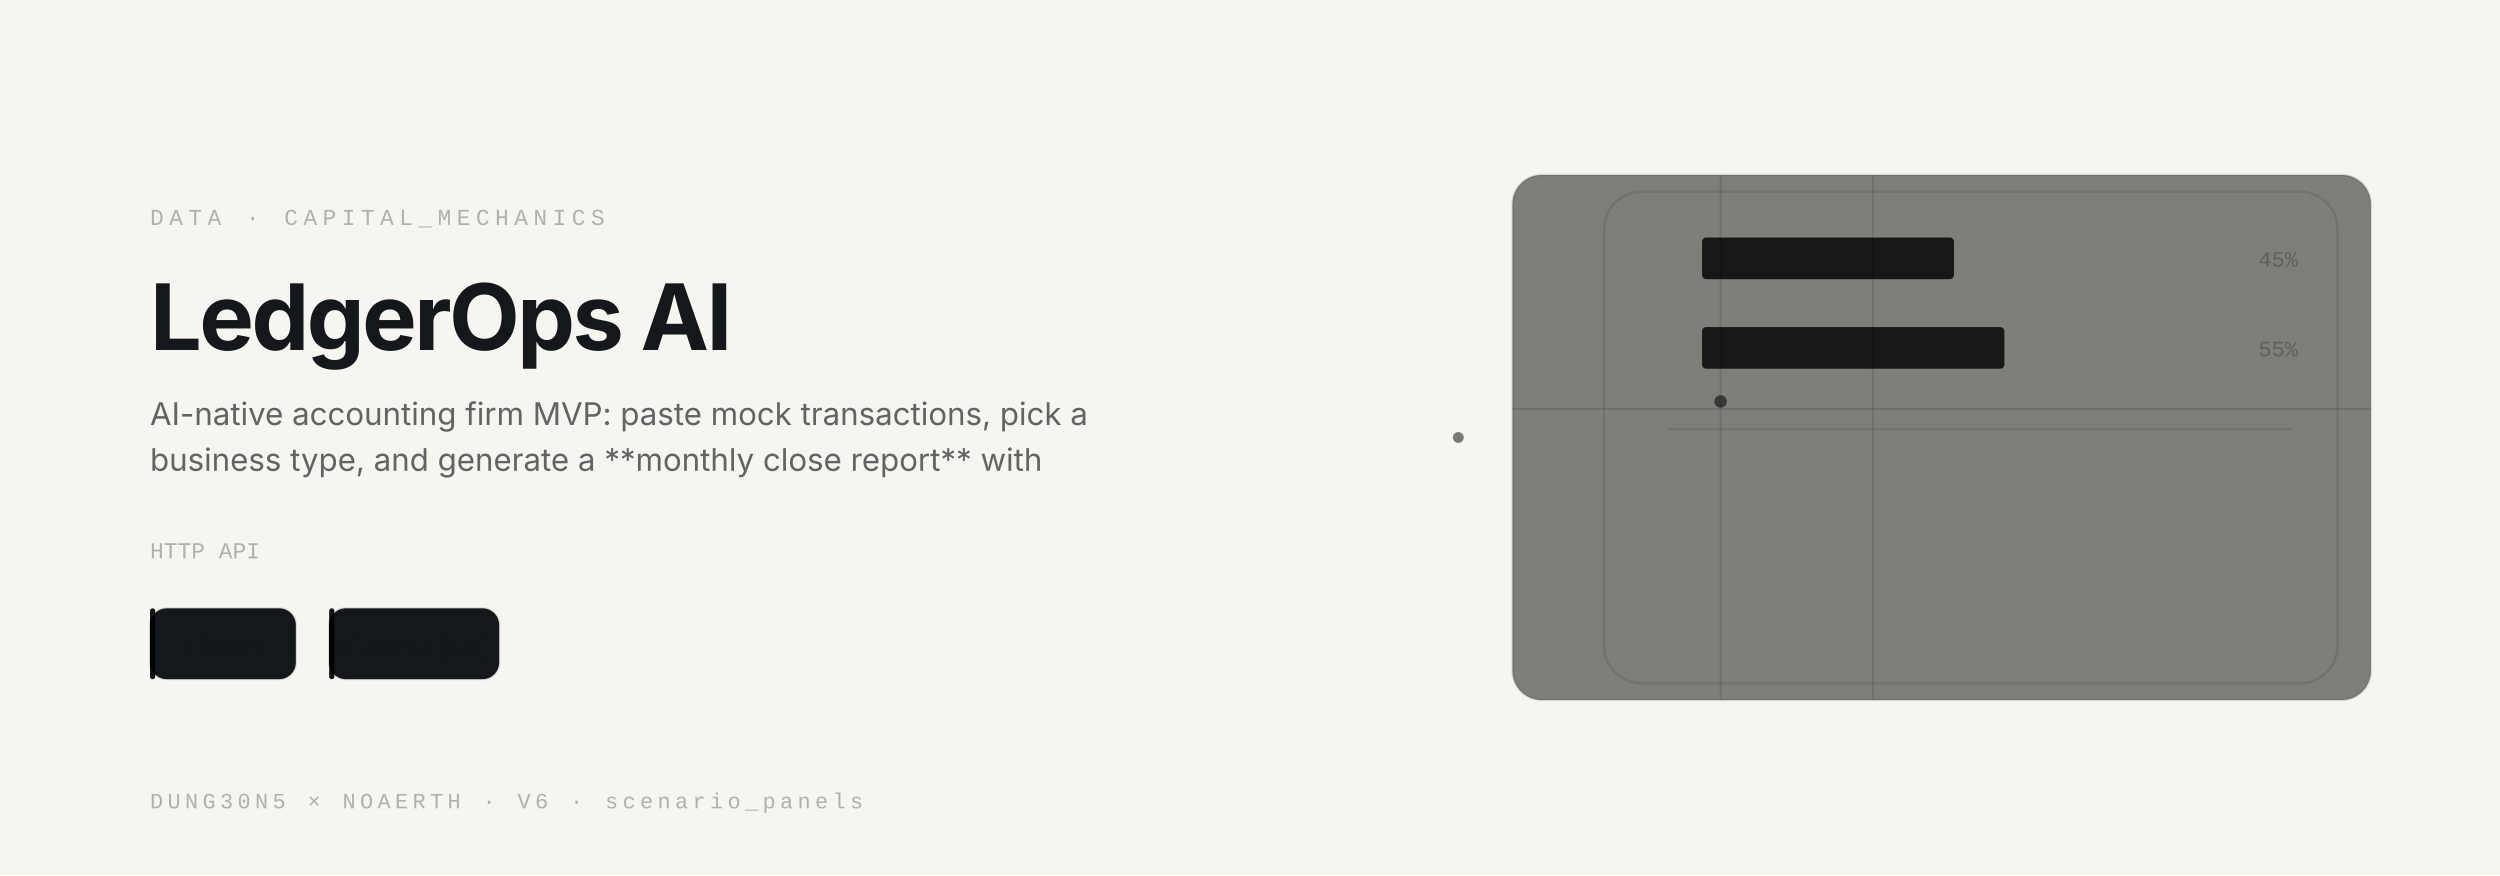
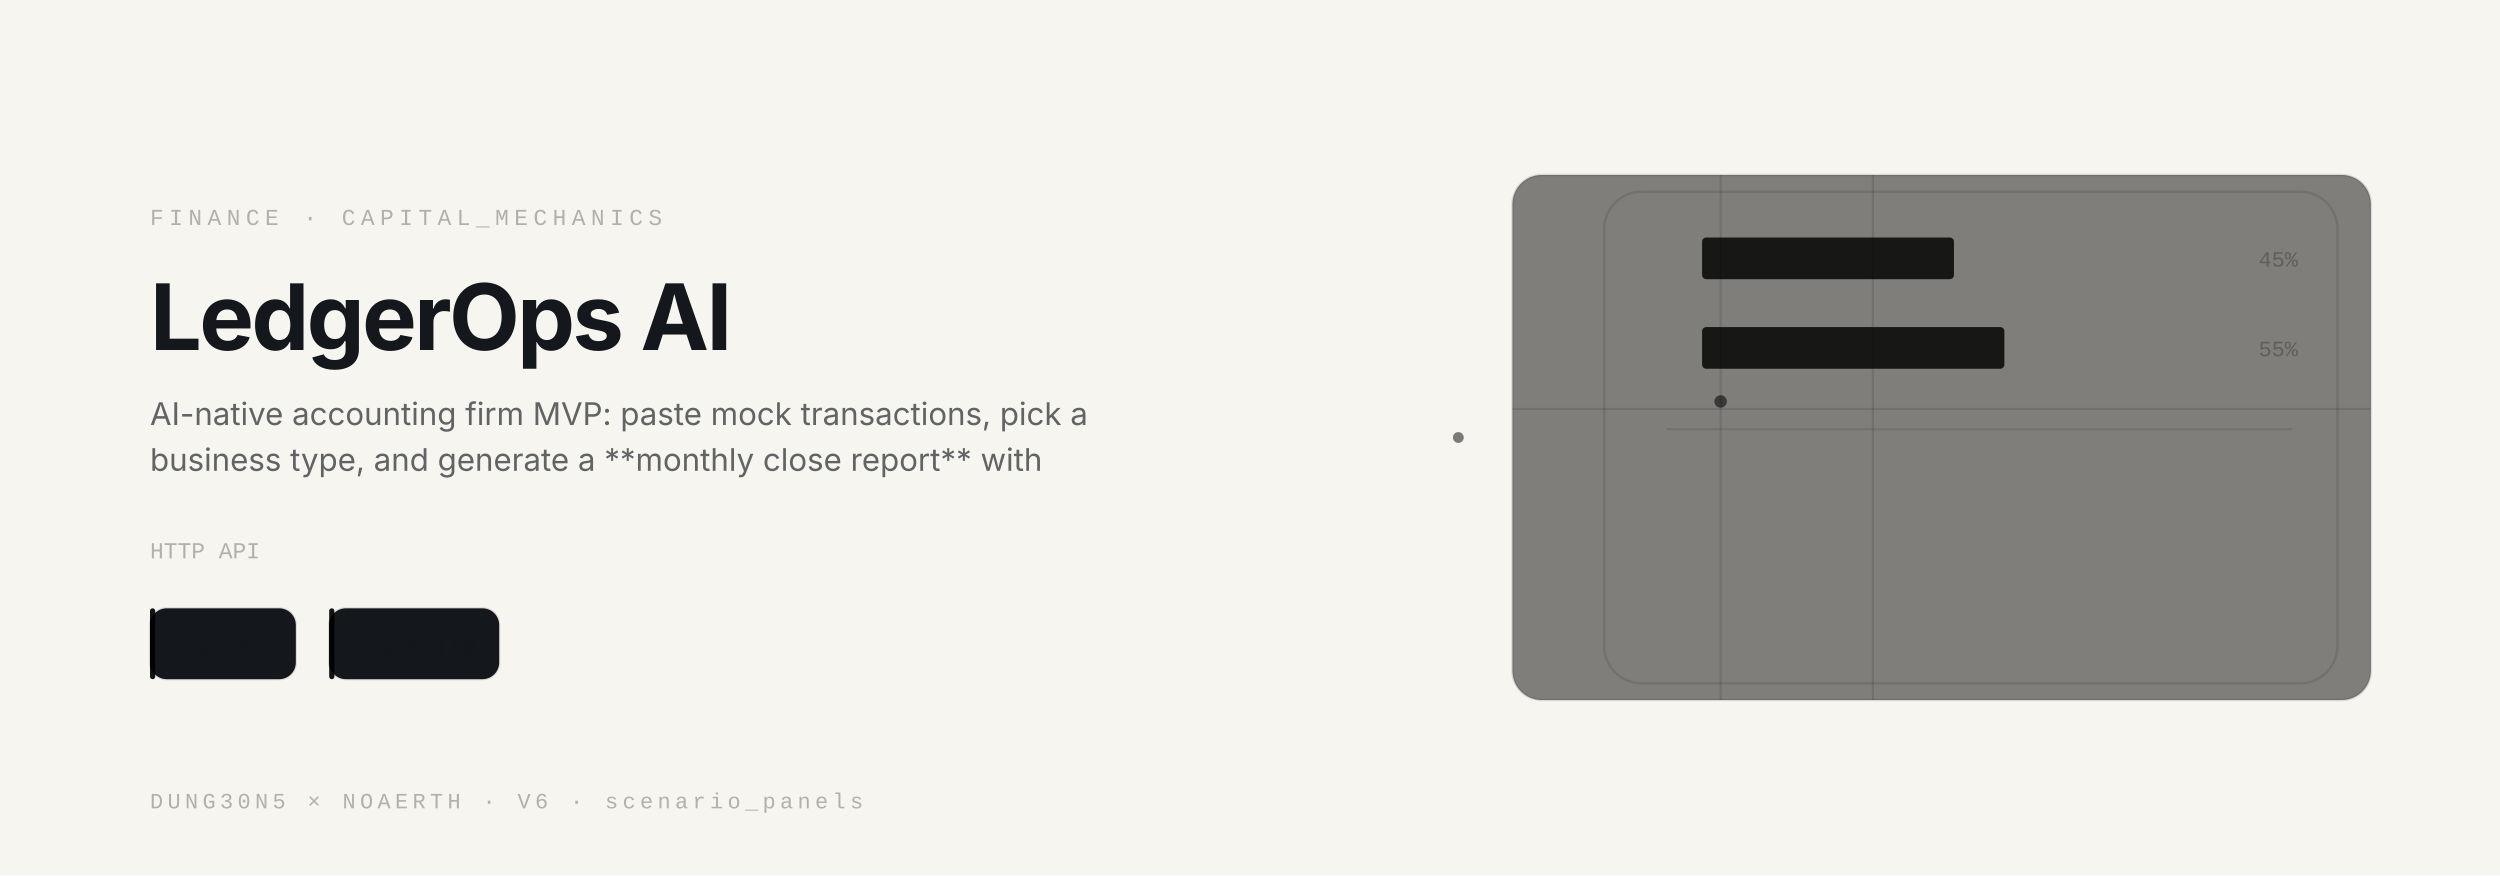
<svg xmlns="http://www.w3.org/2000/svg" viewBox="0 0 1200 420" width="1200" height="420" role="img" aria-label="LedgerOps AI: value enters, allocates across positions, and settles">
  <rect width="1200" height="420" fill="#f7f5f0" />
-   <text x="72" y="108" font-family="ui-monospace, SFMono-Regular, Menlo, Monaco, Consolas, 'Liberation Mono', monospace" font-size="11" letter-spacing="2.6" fill="#14171c4f">DATA · CAPITAL_MECHANICS</text>
+   <text x="72" y="108" font-family="ui-monospace, SFMono-Regular, Menlo, Monaco, Consolas, 'Liberation Mono', monospace" font-size="11" letter-spacing="2.6" fill="#14171c4f">FINANCE · CAPITAL_MECHANICS</text>
  <text x="72" y="168" font-family="-apple-system, BlinkMacSystemFont, 'Segoe UI', Inter, Helvetica, Arial, sans-serif" font-size="44" font-weight="660" letter-spacing="-1.2" fill="#14171c">LedgerOps AI</text>
  <text x="72" y="204" font-family="-apple-system, BlinkMacSystemFont, 'Segoe UI', Inter, Helvetica, Arial, sans-serif" font-size="15" fill="#14171ca8">AI-native accounting firm MVP: paste mock transactions, pick a</text>
  <text x="72" y="226" font-family="-apple-system, BlinkMacSystemFont, 'Segoe UI', Inter, Helvetica, Arial, sans-serif" font-size="15" fill="#14171ca8">business type, and generate a **monthly close report** with</text>
  <text x="72" y="268" font-family="ui-monospace, SFMono-Regular, Menlo, Monaco, Consolas, 'Liberation Mono', monospace" font-size="11" fill="#14171c4f">HTTP API</text>
  <rect x="72.0" y="292.0" width="70.0" height="34.0" rx="8" fill="#14171c" stroke="#14171c1f" stroke-width="1.1" />
  <rect x="72.0" y="292.0" width="2.5" height="34.0" rx="1.2" fill="amber" opacity="0.92" />
  <text x="107.0" y="314" font-family="ui-monospace, SFMono-Regular, Menlo, Monaco, Consolas, 'Liberation Mono', monospace" font-size="11" fill="#14171c" fill-opacity="0.82" text-anchor="middle">closes</text>
  <rect x="158.0" y="292.0" width="81.6" height="34.0" rx="8" fill="#14171c" stroke="#14171c1f" stroke-width="1.1" />
  <rect x="158.0" y="292.0" width="2.5" height="34.0" rx="1.2" fill="mint" opacity="0.92" />
  <text x="198.8" y="314" font-family="ui-monospace, SFMono-Regular, Menlo, Monaco, Consolas, 'Liberation Mono', monospace" font-size="11" fill="#14171c" fill-opacity="0.82" text-anchor="middle">closes/[id]</text>
  <rect x="726.0" y="84.0" width="412.0" height="252.0" rx="14" fill="amber" fill-opacity="0.34" />
  <line x1="740.0" y1="85.0" x2="1124.0" y2="85.0" stroke="amber" stroke-width="1.6" opacity="0.4" />
  <rect x="726.0" y="84.0" width="412.0" height="252.0" rx="14" fill="none" stroke="#14171c1f" stroke-width="1.2" />
  <line x1="825.9" y1="84.0" x2="825.9" y2="336.0" stroke="#14171c1f" stroke-width="1" />
  <line x1="899.0" y1="84.0" x2="899.0" y2="336.0" stroke="#14171c1f" stroke-width="1" />
  <line x1="726.0" y1="196.3" x2="1138.0" y2="196.3" stroke="#14171c1f" stroke-width="1" />
  <circle cx="825.9" cy="192.7" r="3" fill="amber" opacity="0.55" />
  <rect x="726.0" y="84.0" width="412.0" height="252.0" rx="14" fill="#000" fill-opacity="0.22" />
  <path d="M1095.0 302.0 l9 -9 l9 9 l-9 9 z" fill="none" stroke="mint" stroke-width="1.4" opacity="0.6" />
  <rect x="770" y="92" width="352" height="236" rx="18" fill="none" stroke="#14171c1f" stroke-width="1.2" />
  <rect x="817.0" y="114.0" width="120.9" height="20.0" rx="2" fill="mint" opacity="0.82" />
  <text x="1103" y="128" font-family="ui-monospace, SFMono-Regular, Menlo, Monaco, Consolas, 'Liberation Mono', monospace" font-size="10.5" fill="#14171c4f" text-anchor="end">45%</text>
  <rect x="817.0" y="157.0" width="145.1" height="20.0" rx="2" fill="amber" opacity="0.82" />
  <text x="1103" y="171" font-family="ui-monospace, SFMono-Regular, Menlo, Monaco, Consolas, 'Liberation Mono', monospace" font-size="10.5" fill="#14171c4f" text-anchor="end">55%</text>
  <line x1="800" y1="206" x2="1100" y2="206" stroke="#14171c1f" stroke-width="1" />
  <circle cx="700.0" cy="210.0" r="2.6" fill="amber" opacity="0.5" />
  <text x="72" y="388" font-family="ui-monospace, SFMono-Regular, Menlo, Monaco, Consolas, 'Liberation Mono', monospace" font-size="10.5" letter-spacing="2.1" fill="#14171c4f">DUNG30N5 × NOAERTH · V6 · scenario_panels</text>
</svg>
